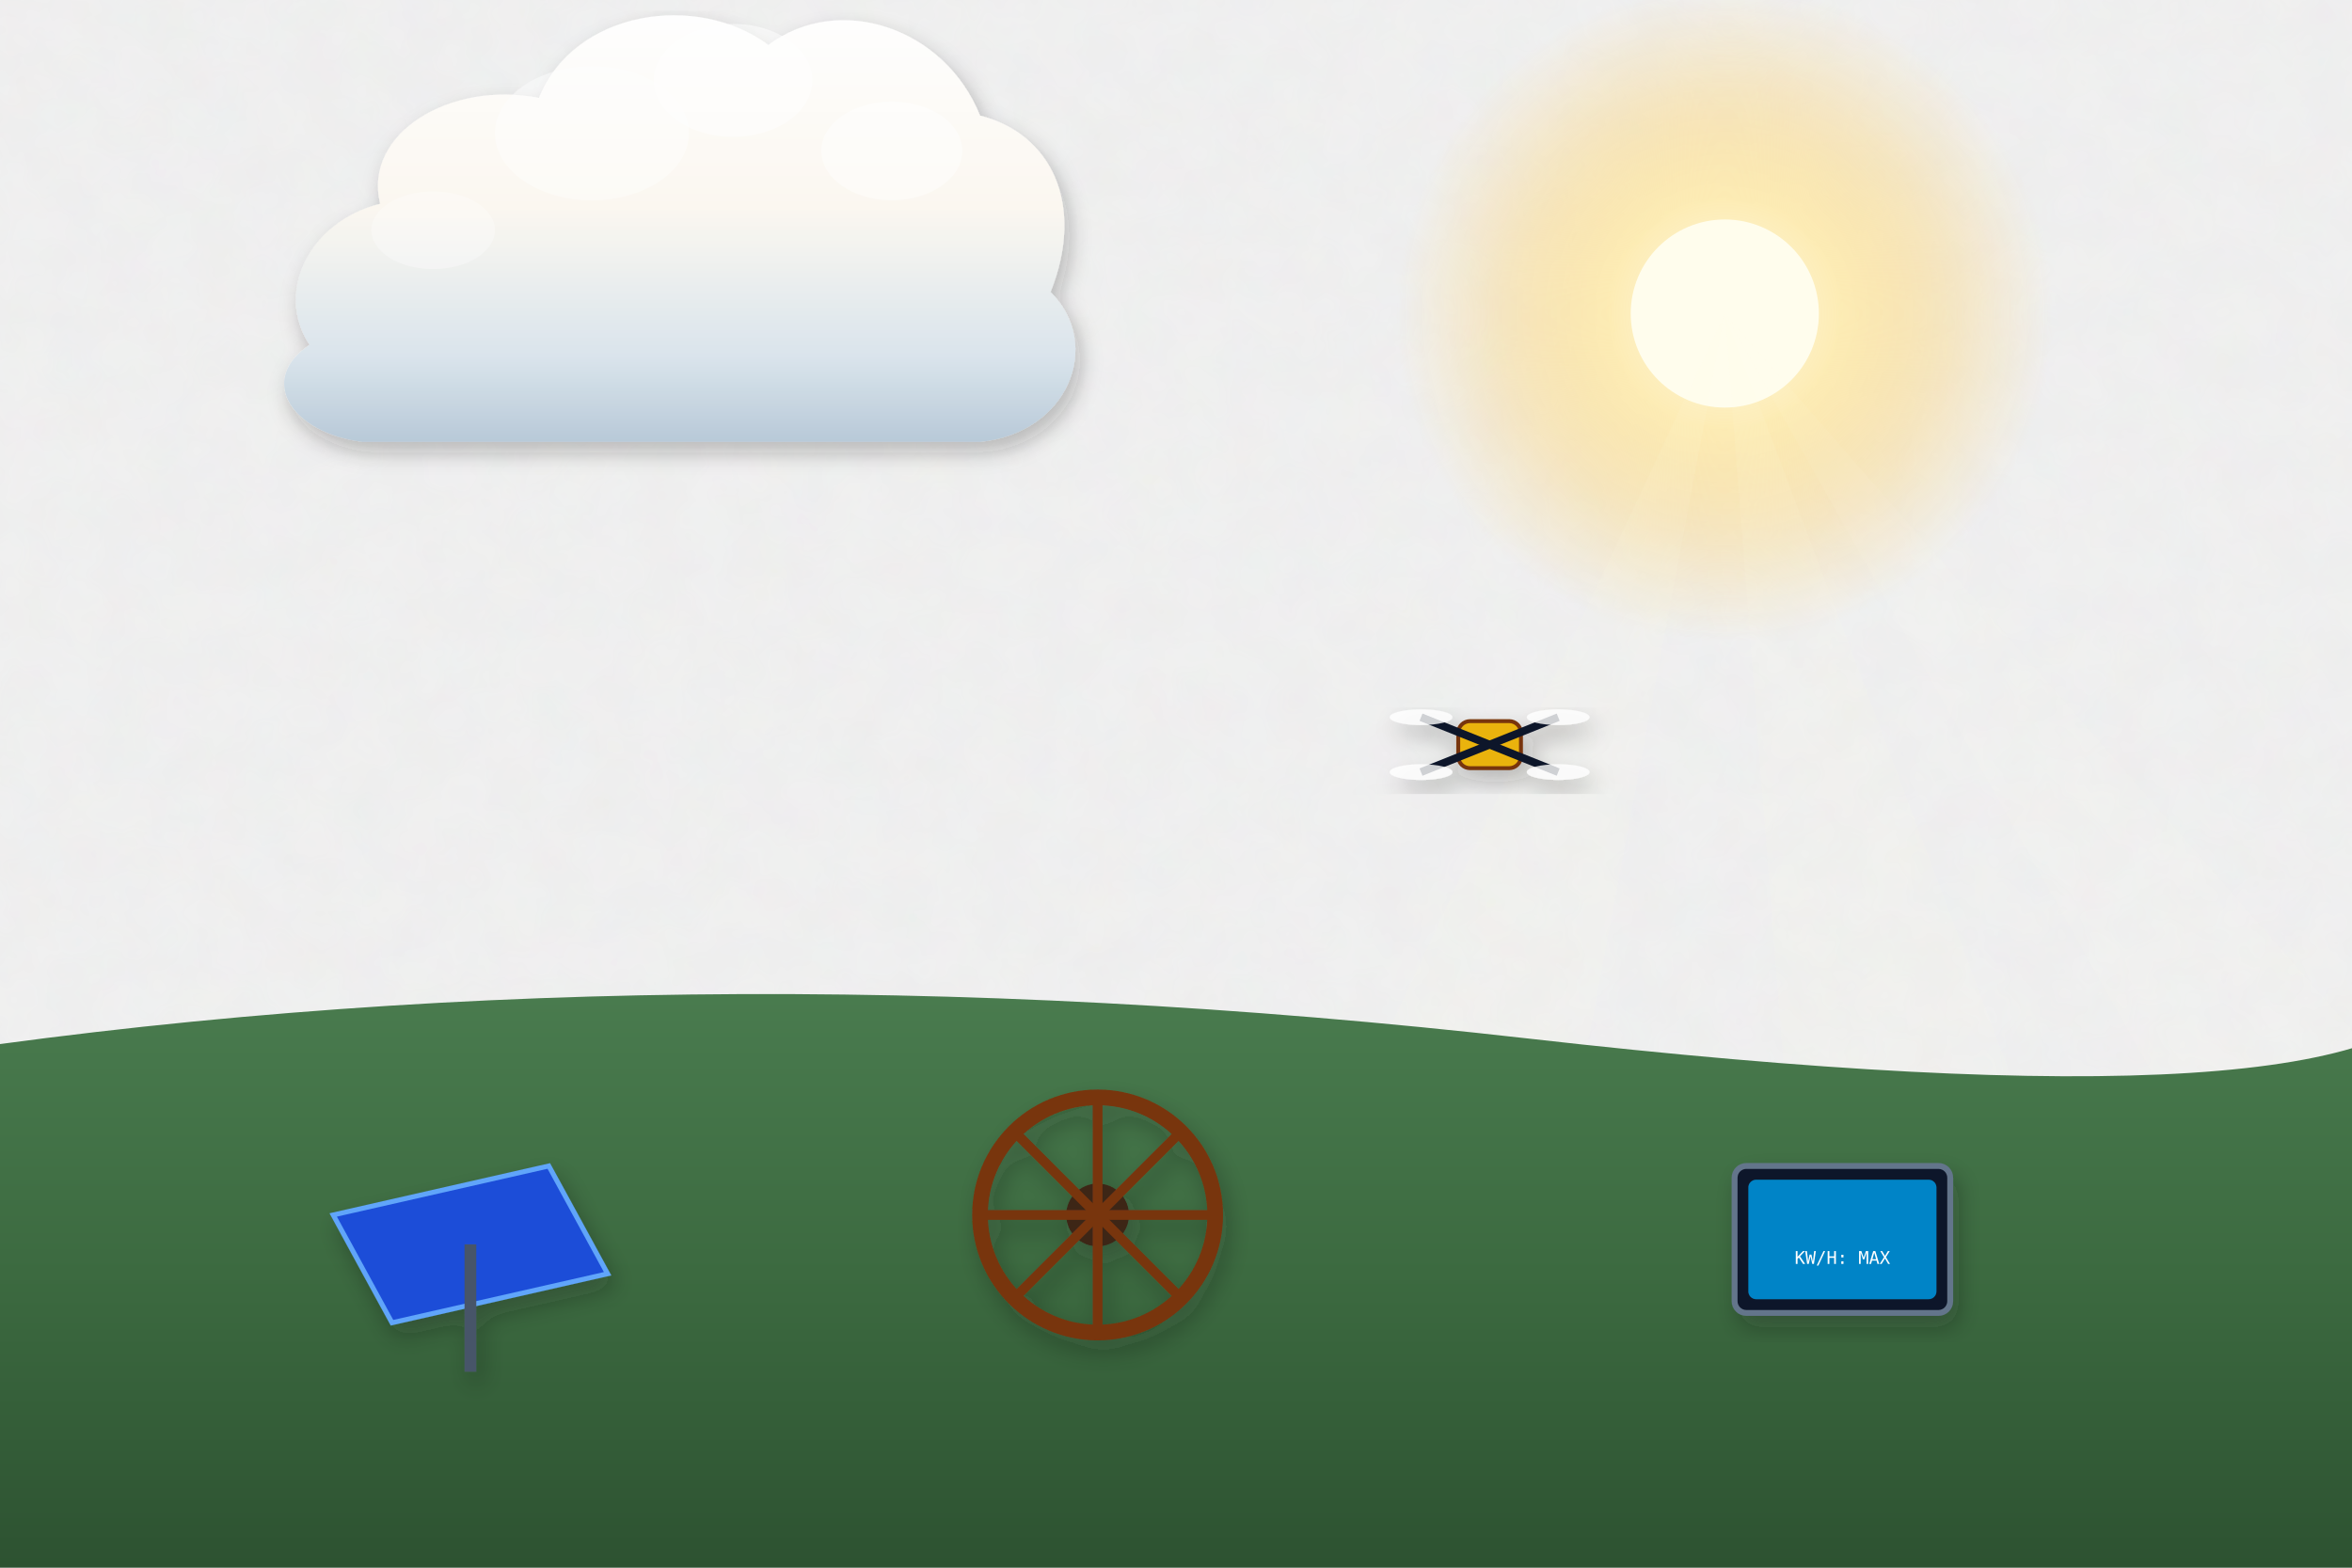
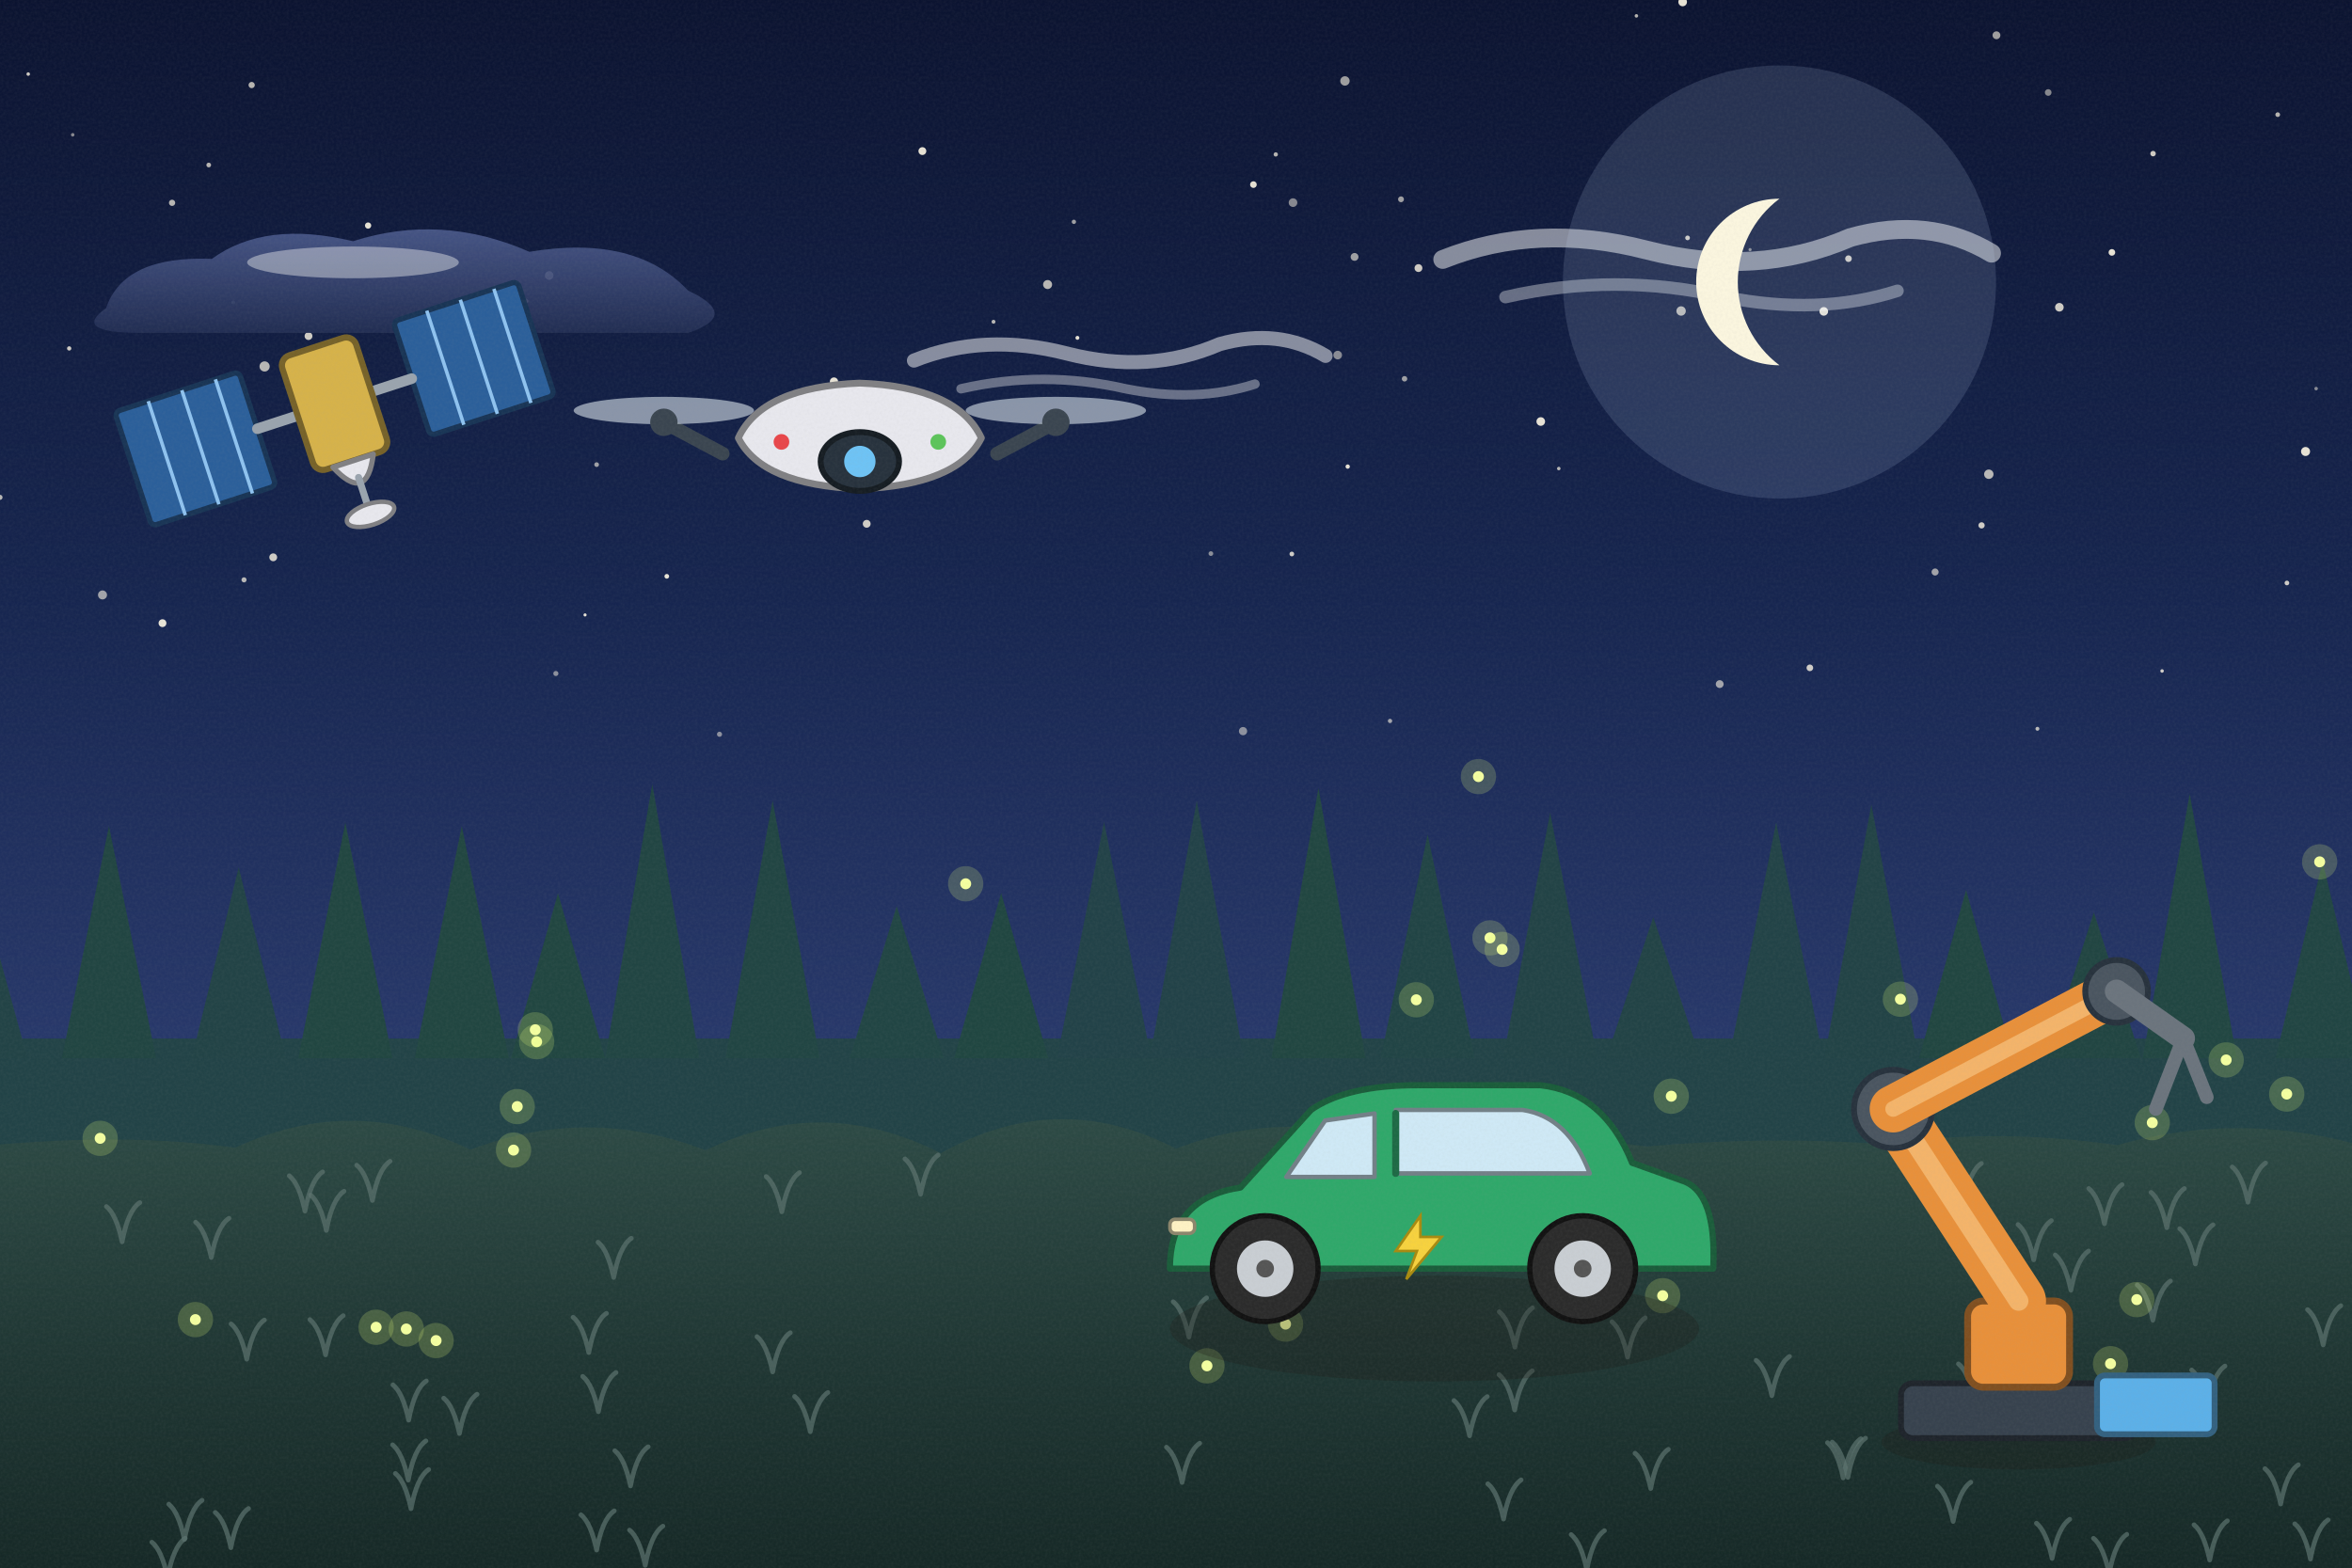
<svg xmlns="http://www.w3.org/2000/svg" viewBox="0 0 1200 800" width="1200" height="800">
  <defs>
-     <filter id="ghibliPaper" x="0%" y="0%" width="100%" height="100%">
-       <feTurbulence type="fractalNoise" baseFrequency="0.04" numOctaves="3" result="noise" seed="42" />
-       <feColorMatrix type="matrix" values="1 0 0 0 0  0 1 0 0 0  0 0 1 0 0  0 0 0 0.035 0" in="noise" result="coloredNoise" />
-       <feComposite operator="in" in2="SourceGraphic" />
+     <linearGradient id="woodTone" x1="0" y1="0" x2="1" y2="0">
+       <stop offset="0" stop-color="#a77649" />
+       <stop offset=".5" stop-color="#7d5231" />
+       <stop offset="1" stop-color="#5a381e" />
+     </linearGradient>
+     <linearGradient id="stoneTone" x1="0" y1="0" x2="0" y2="1">
+       <stop offset="0" stop-color="#c5beb3" />
+       <stop offset="1" stop-color="#7c7468" />
+     </linearGradient>
+     <filter id="softShadow" x="-20%" y="-20%" width="140%" height="140%">
+       <feDropShadow dx="2" dy="5" stdDeviation="4" flood-color="#1b1a14" flood-opacity=".25" />
    </filter>
-     <filter id="softGlow" x="-20%" y="-20%" width="140%" height="140%">
-       <feGaussianBlur stdDeviation="8" result="blur" />
-       <feComposite in="SourceGraphic" in2="blur" operator="over" />
+     <filter id="grain" x="0" y="0" width="100%" height="100%">
+       <feTurbulence type="fractalNoise" baseFrequency=".7" numOctaves="2" seed="11" />
+       <feColorMatrix type="matrix" values="0 0 0 0 .34  0 0 0 0 .34  0 0 0 0 .32  0 0 0 .22 -.07" />
    </filter>
-     <filter id="dropShadow" x="-20%" y="-20%" width="140%" height="140%">
-       <feDropShadow dx="3" dy="6" stdDeviation="6" flood-color="#141e28" flood-opacity="0.28" />
-     </filter>
-     <linearGradient id="skyDay" x1="0" y1="0" x2="0" y2="1">
-       <stop offset="0%" stop-color="#236ca7" />
-       <stop offset="35%" stop-color="#5fa3d6" />
-       <stop offset="70%" stop-color="#b8e1f2" />
-       <stop offset="100%" stop-color="#fdf3dc" />
-     </linearGradient>
-     <linearGradient id="skySunset" x1="0" y1="0" x2="0" y2="1">
-       <stop offset="0%" stop-color="#31396b" />
-       <stop offset="35%" stop-color="#73507b" />
-       <stop offset="65%" stop-color="#cb6b5c" />
-       <stop offset="85%" stop-color="#f29e5a" />
-       <stop offset="100%" stop-color="#fedaa2" />
-     </linearGradient>
-     <linearGradient id="skyDusk" x1="0" y1="0" x2="0" y2="1">
-       <stop offset="0%" stop-color="#121832" />
-       <stop offset="40%" stop-color="#262f56" />
-       <stop offset="70%" stop-color="#4e3d64" />
-       <stop offset="90%" stop-color="#915264" />
-       <stop offset="100%" stop-color="#d6846c" />
-     </linearGradient>
-     <linearGradient id="cloudBodyDay" x1="0" y1="0" x2="0" y2="1">
-       <stop offset="0%" stop-color="#ffffff" />
-       <stop offset="45%" stop-color="#fcf8f0" />
-       <stop offset="80%" stop-color="#d9e4ec" />
-       <stop offset="100%" stop-color="#b6c8d7" />
-     </linearGradient>
-     <linearGradient id="cloudBodySunset" x1="0" y1="0" x2="0" y2="1">
-       <stop offset="0%" stop-color="#fff5e6" />
-       <stop offset="40%" stop-color="#fbd0a5" />
-       <stop offset="75%" stop-color="#cf8ca0" />
-       <stop offset="100%" stop-color="#7e607c" />
-     </linearGradient>
-     <radialGradient id="sunGlowDay" cx="50%" cy="50%" r="50%">
-       <stop offset="0%" stop-color="#fffced" stop-opacity="1" />
-       <stop offset="35%" stop-color="#ffebaa" stop-opacity="0.85" />
-       <stop offset="70%" stop-color="#ffd573" stop-opacity="0.35" />
-       <stop offset="100%" stop-color="#ffd573" stop-opacity="0" />
+     <linearGradient id="skyNight" x1="0" y1="0" x2="0" y2="1">
+       <stop offset="0" stop-color="#0b1330" />
+       <stop offset=".38" stop-color="#16254f" />
+       <stop offset=".72" stop-color="#2b3c70" />
+       <stop offset="1" stop-color="#4a5a8f" />
+     </linearGradient>
+     <linearGradient id="cloudG" x1="0" y1="0" x2="0" y2="1">
+       <stop offset="0" stop-color="#4b5a8c" />
+       <stop offset="1" stop-color="#232f55" />
+     </linearGradient>
+     <radialGradient id="sunG">
+       <stop offset="0" stop-color="#ffffff" />
+       <stop offset=".3" stop-color="#ffffff" stop-opacity=".85" />
+       <stop offset="1" stop-color="#ffffff" stop-opacity="0" />
    </radialGradient>
-     <radialGradient id="sunGlowSunset" cx="50%" cy="50%" r="50%">
-       <stop offset="0%" stop-color="#fff8db" stop-opacity="1" />
-       <stop offset="30%" stop-color="#ffb753" stop-opacity="0.9" />
-       <stop offset="65%" stop-color="#f46e45" stop-opacity="0.4" />
-       <stop offset="100%" stop-color="#e04a43" stop-opacity="0" />
-     </radialGradient>
-     <linearGradient id="hillDistant" x1="0" y1="0" x2="0" y2="1">
-       <stop offset="0%" stop-color="#6e94a8" />
-       <stop offset="100%" stop-color="#93b9c7" />
-     </linearGradient>
-     <linearGradient id="hillMid" x1="0" y1="0" x2="0" y2="1">
-       <stop offset="0%" stop-color="#4a7c4f" />
-       <stop offset="50%" stop-color="#3c6a40" />
-       <stop offset="100%" stop-color="#2d5231" />
-     </linearGradient>
-     <linearGradient id="hillNear" x1="0" y1="0" x2="0" y2="1">
-       <stop offset="0%" stop-color="#699e4c" />
-       <stop offset="60%" stop-color="#4c7e33" />
-       <stop offset="100%" stop-color="#2f5720" />
-     </linearGradient>
-     <linearGradient id="woodTone" x1="0" y1="0" x2="0" y2="1">
-       <stop offset="0%" stop-color="#9c6d48" />
-       <stop offset="50%" stop-color="#784f30" />
-       <stop offset="100%" stop-color="#55341c" />
-     </linearGradient>
-     <linearGradient id="brassTone" x1="0" y1="0" x2="1" y2="1">
-       <stop offset="0%" stop-color="#ffe699" />
-       <stop offset="35%" stop-color="#d9a536" />
-       <stop offset="70%" stop-color="#996c14" />
-       <stop offset="100%" stop-color="#5e4007" />
-     </linearGradient>
-     <linearGradient id="stoneTone" x1="0" y1="0" x2="0" y2="1">
-       <stop offset="0%" stop-color="#c5beb3" />
-       <stop offset="60%" stop-color="#999184" />
-       <stop offset="100%" stop-color="#6c6458" />
-     </linearGradient>
-     <linearGradient id="waterTone" x1="0" y1="0" x2="0" y2="1">
-       <stop offset="0%" stop-color="#47a5be" />
-       <stop offset="50%" stop-color="#2a7796" />
-       <stop offset="100%" stop-color="#144d6a" />
+     <linearGradient id="gndG" x1="0" y1="0" x2="0" y2="1">
+       <stop offset="0" stop-color="#2d4a45" />
+       <stop offset=".5" stop-color="#1f3633" />
+       <stop offset="1" stop-color="#142624" />
    </linearGradient>
  </defs>
-   <rect width="1200" height="800" fill="url(#skyDay)" filter="url(#ghibliPaper)" />
+   <rect width="1200" height="800" fill="url(#skyNight)" />
  <g>
-     <circle cx="880" cy="160" r="168" fill="url(#sunGlowDay)" />
-     <circle cx="880" cy="160" r="48" fill="#fffded" />
-     <polygon points="880,160 580,800 760,800" fill="#fffbe6" opacity="0.08" />
-     <polygon points="880,160 930,800 1120,800" fill="#fffbe6" opacity="0.08" />
-     <polygon points="880,160 1240,800 1440,800" fill="#fffbe6" opacity="0.06" />
-   </g>
-   <g transform="translate(320, 140) scale(0.9)" opacity="0.95">
-     <path d="M-180,40        C-200,10 -180,-30 -140,-40        C-150,-80 -100,-110 -50,-100        C-30,-150 40,-160 80,-130        C120,-160 180,-140 200,-90        C240,-80 260,-40 240,10        C270,40 250,90 200,95        L-150,95        C-190,90 -210,60 -180,40 Z" fill="url(#cloudBodyDay)" filter="url(#dropShadow)" />
-     <ellipse cx="60" cy="-110" rx="45" ry="32" fill="#ffffff" opacity="0.55" />
-     <ellipse cx="-20" cy="-80" rx="55" ry="38" fill="#ffffff" opacity="0.45" />
-     <ellipse cx="150" cy="-70" rx="40" ry="28" fill="#ffffff" opacity="0.5" />
-     <ellipse cx="-110" cy="-25" rx="35" ry="22" fill="#ffffff" opacity="0.35" />
-   </g>
-   <path d="M-50,460 Q300,380 720,440 T1250,420 L1250,800 L-50,800 Z" fill="url(#hillFar)" />
-   <path d="M-50,540 Q340,480 780,530 T1250,500 L1250,800 L-50,800 Z" fill="url(#hillMid)" />
-   <path d="M300,520 Q500,600 450,800 L750,800 Q700,600 600,520 Z" fill="url(#waterGrad)" />
-   <g transform="translate(560, 620)" filter="url(#dropShadow)">
-     <circle cx="0" cy="0" r="60" fill="none" stroke="#78350f" stroke-width="8" />
-     <circle cx="0" cy="0" r="16" fill="#3e2515" />
-     <line x1="0" y1="0" x2="58" y2="0" stroke="#78350f" stroke-width="5" />
-     <line x1="0" y1="0" x2="41.012" y2="41.012" stroke="#78350f" stroke-width="5" />
-     <line x1="0" y1="0" x2="3.5514757175273244e-15" y2="58" stroke="#78350f" stroke-width="5" />
-     <line x1="0" y1="0" x2="-41.012" y2="41.012" stroke="#78350f" stroke-width="5" />
-     <line x1="0" y1="0" x2="-58" y2="7.102951435054649e-15" stroke="#78350f" stroke-width="5" />
-     <line x1="0" y1="0" x2="-41.012" y2="-41.012" stroke="#78350f" stroke-width="5" />
-     <line x1="0" y1="0" x2="-1.0654427152581972e-14" y2="-58" stroke="#78350f" stroke-width="5" />
-     <line x1="0" y1="0" x2="41.012" y2="-41.012" stroke="#78350f" stroke-width="5" />
-   </g>
-   <g transform="translate(240, 620)" filter="url(#dropShadow)">
-     <polygon points="-70,0 40,-25 70,30 -40,55" fill="#1d4ed8" stroke="#60a5fa" stroke-width="2.5" />
-     <line x1="0" y1="15" x2="0" y2="80" stroke="#475569" stroke-width="6" />
-   </g>
-   <g transform="translate(760, 380)" filter="url(#dropShadow)">
-     <rect x="-16" y="-12" width="32" height="24" rx="6" fill="#eab308" stroke="#78350f" stroke-width="2" />
-     <line x1="-35" y1="-14" x2="35" y2="14" stroke="#0f172a" stroke-width="4" />
-     <line x1="-35" y1="14" x2="35" y2="-14" stroke="#0f172a" stroke-width="4" />
-     <ellipse cx="-35" cy="-14" rx="16" ry="4" fill="#ffffff" opacity="0.8" />
-     <ellipse cx="35" cy="-14" rx="16" ry="4" fill="#ffffff" opacity="0.8" />
-     <ellipse cx="-35" cy="14" rx="16" ry="4" fill="#ffffff" opacity="0.8" />
-     <ellipse cx="35" cy="14" rx="16" ry="4" fill="#ffffff" opacity="0.8" />
-   </g>
-   <g transform="translate(940, 640)" filter="url(#dropShadow)">
-     <rect x="-55" y="-45" width="110" height="75" rx="6" fill="#0f172a" stroke="#64748b" stroke-width="3" />
-     <rect x="-48" y="-38" width="96" height="61" rx="4" fill="#0284c7" />
-     <text x="0" y="5" font-family="monospace" font-size="9" fill="#ffffff" text-anchor="middle">KW/H: MAX</text>
-   </g>
+     <circle cx="682.5" cy="181.2" r="2.2" fill="#fff8e6" opacity="0.5" />
+     <circle cx="106.5" cy="84.2" r="1.2" fill="#fff8e6" opacity="0.7" />
+     <circle cx="340.2" cy="294.1" r="1.2" fill="#fff8e6" opacity="0.9" />
+     <circle cx="861" cy="121.4" r="1.2" fill="#fff8e6" opacity="0.8" />
+     <circle cx="1103.1" cy="342.4" r="0.9" fill="#fff8e6" opacity="0.8" />
+     <circle cx="1166.8" cy="297.5" r="1.2" fill="#fff8e6" opacity="0.8" />
+     <circle cx="650.9" cy="78.8" r="1.1" fill="#fff8e6" opacity="0.7" />
+     <circle cx="686.2" cy="41.3" r="2.4" fill="#fff8e6" opacity="0.6" />
+     <circle cx="268.3" cy="153.7" r="1.3" fill="#fff8e6" opacity="0.7" />
+     <circle cx="687.6" cy="238.1" r="1.1" fill="#fff8e6" opacity="0.9" />
+     <circle cx="634.2" cy="373.1" r="2.1" fill="#fff8e6" opacity="0.5" />
+     <circle cx="442.2" cy="267.3" r="2" fill="#fff8e6" opacity="0.8" />
+     <circle cx="124.5" cy="295.9" r="1.3" fill="#fff8e6" opacity="0.7" />
+     <circle cx="857.7" cy="158.7" r="2.4" fill="#fff8e6" opacity="0.7" />
+     <circle cx="35.3" cy="177.8" r="1.1" fill="#fff8e6" opacity="0.8" />
+     <circle cx="119" cy="154.3" r="1" fill="#fff8e6" opacity="0.5" />
+     <circle cx="1176.3" cy="230.4" r="2.3" fill="#fff8e6" opacity="0.9" />
+     <circle cx="834.9" cy="8.1" r="0.9" fill="#fff8e6" opacity="0.7" />
+     <circle cx="1162.1" cy="58.5" r="1.2" fill="#fff8e6" opacity="0.7" />
+     <circle cx="659.7" cy="103.4" r="2.2" fill="#fff8e6" opacity="0.5" />
+     <circle cx="877.4" cy="349.1" r="2" fill="#fff8e6" opacity="0.6" />
+     <circle cx="534.5" cy="145.2" r="2.3" fill="#fff8e6" opacity="0.7" />
+     <circle cx="1077.5" cy="128.8" r="1.7" fill="#fff8e6" opacity="0.9" />
+     <circle cx="691.1" cy="131.1" r="2" fill="#fff8e6" opacity="0.6" />
+     <circle cx="1045" cy="47.2" r="1.7" fill="#fff8e6" opacity="0.5" />
+     <circle cx="157.4" cy="171.5" r="2" fill="#fff8e6" opacity="0.8" />
+     <circle cx="87.8" cy="103.5" r="1.6" fill="#fff8e6" opacity="0.7" />
+     <circle cx="304.4" cy="237.1" r="1.2" fill="#fff8e6" opacity="0.6" />
+     <circle cx="283.6" cy="343.7" r="1.3" fill="#fff8e6" opacity="0.5" />
+     <circle cx="723.7" cy="136.8" r="2" fill="#fff8e6" opacity="0.8" />
+     <circle cx="139.4" cy="284.4" r="2" fill="#fff8e6" opacity="0.8" />
+     <circle cx="987.3" cy="291.9" r="1.8" fill="#fff8e6" opacity="0.6" />
+     <circle cx="923.4" cy="340.8" r="1.7" fill="#fff8e6" opacity="0.8" />
+     <circle cx="37.1" cy="68.8" r="0.9" fill="#fff8e6" opacity="0.5" />
+     <circle cx="298.5" cy="313.8" r="0.8" fill="#fff8e6" opacity="0.9" />
+     <circle cx="547.9" cy="113.2" r="1.1" fill="#fff8e6" opacity="0.6" />
+     <circle cx="14.4" cy="37.8" r="0.9" fill="#fff8e6" opacity="0.8" />
+     <circle cx="714.8" cy="101.7" r="1.5" fill="#fff8e6" opacity="0.6" />
+     <circle cx="1018.6" cy="18" r="2" fill="#fff8e6" opacity="0.6" />
+     <circle cx="1181.7" cy="198.3" r="0.9" fill="#fff8e6" opacity="0.5" />
+     <circle cx="1098.5" cy="78.4" r="1.4" fill="#fff8e6" opacity="0.8" />
+     <circle cx="709.2" cy="367.9" r="1.1" fill="#fff8e6" opacity="0.6" />
+     <circle cx="930.5" cy="158.9" r="2.2" fill="#fff8e6" opacity="0.9" />
+     <circle cx="179.1" cy="189.2" r="2.4" fill="#fff8e6" opacity="0.8" />
+     <circle cx="639.5" cy="94.2" r="1.7" fill="#fff8e6" opacity="0.9" />
+     <circle cx="128.4" cy="43.4" r="1.6" fill="#fff8e6" opacity="0.7" />
+     <circle cx="470.6" cy="77.1" r="2" fill="#fff8e6" opacity="0.9" />
+     <circle cx="367.1" cy="374.7" r="1.3" fill="#fff8e6" opacity="0.5" />
+     <circle cx="280.2" cy="140.6" r="2.2" fill="#fff8e6" opacity="0.9" />
+     <circle cx="1050.7" cy="156.8" r="2.2" fill="#fff8e6" opacity="0.8" />
+     <circle cx="0" cy="253.8" r="1.3" fill="#fff8e6" opacity="0.7" />
+     <circle cx="617.8" cy="282.5" r="1.2" fill="#fff8e6" opacity="0.5" />
+     <circle cx="506.9" cy="164.2" r="1" fill="#fff8e6" opacity="0.7" />
+     <circle cx="716.6" cy="193.3" r="1.4" fill="#fff8e6" opacity="0.6" />
+     <circle cx="1014.7" cy="242" r="2.4" fill="#fff8e6" opacity="0.7" />
+     <circle cx="858.5" cy="1" r="2.2" fill="#fff8e6" opacity="0.9" />
+     <circle cx="786.1" cy="215.1" r="2.2" fill="#fff8e6" opacity="0.9" />
+     <circle cx="659.1" cy="282.7" r="1.2" fill="#fff8e6" opacity="0.8" />
+     <circle cx="440.2" cy="239.8" r="1.8" fill="#fff8e6" opacity="0.6" />
+     <circle cx="187.8" cy="115.1" r="1.6" fill="#fff8e6" opacity="0.9" />
+     <circle cx="52.3" cy="303.6" r="2.3" fill="#fff8e6" opacity="0.6" />
+     <circle cx="1011" cy="268.1" r="1.6" fill="#fff8e6" opacity="0.8" />
+     <circle cx="795.3" cy="239.1" r="0.9" fill="#fff8e6" opacity="0.7" />
+     <circle cx="943.1" cy="132" r="1.7" fill="#fff8e6" opacity="0.8" />
+     <circle cx="82.9" cy="318" r="2" fill="#fff8e6" opacity="0.9" />
+     <circle cx="1039.5" cy="371.9" r="1" fill="#fff8e6" opacity="0.7" />
+     <circle cx="549.7" cy="172.4" r="1" fill="#fff8e6" opacity="0.9" />
+     <circle cx="425.5" cy="194.7" r="2.1" fill="#fff8e6" opacity="0.9" />
+     <circle cx="892.9" cy="127.4" r="0.8" fill="#fff8e6" opacity="0.5" />
+     <circle cx="135" cy="187" r="2.6" fill="#fff8e6" opacity="0.7" />
+   </g>
+   <g transform="translate(207.1,139.3) scale(0.9)" opacity="0.9">
+     <path d="M-170,20 Q-160,-10 -110,-8 Q-80,-30 -30,-18 Q20,-34 70,-12 Q130,-22 160,10 Q190,24 160,34 L-150,34 Q-190,34 -170,20 Z" fill="url(#cloudG)" />
+     <ellipse cx="-30" cy="-6" rx="60" ry="9" fill="#fff" opacity=".45" />
+   </g>
+   <g transform="translate(562.3,178) scale(0.6)" opacity="0.9">
+     <path d="M-160,10 Q-100,-14 -30,4 Q40,22 100,-4 Q150,-18 190,6" stroke="#fff" stroke-width="12" stroke-linecap="round" fill="none" opacity=".55" />
+     <path d="M-120,34 Q-50,18 20,34 Q80,46 130,30" stroke="#fff" stroke-width="8" stroke-linecap="round" fill="none" opacity=".4" />
+   </g>
+   <g transform="translate(864.1,124.4) scale(0.8)" opacity="0.9">
+     <path d="M-160,10 Q-100,-14 -30,4 Q40,22 100,-4 Q150,-18 190,6" stroke="#fff" stroke-width="12" stroke-linecap="round" fill="none" opacity=".55" />
+     <path d="M-120,34 Q-50,18 20,34 Q80,46 130,30" stroke="#fff" stroke-width="8" stroke-linecap="round" fill="none" opacity=".4" />
+   </g>
+   <g>
+     <circle cx="907.9" cy="143.9" r="110.5" fill="#cfe0ff" opacity=".14" />
+     <path d="M907.9,101.4 A42.5,42.5 0 1 0 907.9,186.4 A53.1,53.1 0 0 1 907.9,101.4 Z" fill="#fbf6df" />
+   </g>
+   <rect x="-20" y="530" width="1240" height="120" fill="#224347" />
+   <path d="M-10,540 L-34,540 L-10,452.7 L14,540 Z" fill="#224346" />
+   <path d="M55.6,540 L31.6,540 L55.6,421.5 L79.6,540 Z" fill="#214542" />
+   <path d="M121.8,540 L97.8,540 L121.8,442.6 L145.8,540 Z" fill="#224346" />
+   <path d="M176.2,540 L152.2,540 L176.2,419.7 L200.2,540 Z" fill="#214641" />
+   <path d="M235.6,540 L211.6,540 L235.6,421.5 L259.6,540 Z" fill="#214641" />
+   <path d="M284.7,540 L260.7,540 L284.7,455.8 L308.7,540 Z" fill="#214641" />
+   <path d="M332.8,540 L308.8,540 L332.8,400.1 L356.8,540 Z" fill="#214543" />
+   <path d="M394.2,540 L370.2,540 L394.2,408.5 L418.2,540 Z" fill="#214543" />
+   <path d="M457.5,540 L433.5,540 L457.5,462.4 L481.5,540 Z" fill="#214544" />
+   <path d="M510.8,540 L486.8,540 L510.8,455.7 L534.8,540 Z" fill="#204641" />
+   <path d="M563.3,540 L539.3,540 L563.3,419.4 L587.3,540 Z" fill="#224248" />
+   <path d="M610.6,540 L586.6,540 L610.6,408.6 L634.6,540 Z" fill="#224248" />
+   <path d="M672.7,540 L648.7,540 L672.7,402.1 L696.7,540 Z" fill="#214641" />
+   <path d="M728.4,540 L704.4,540 L728.4,425.8 L752.4,540 Z" fill="#214445" />
+   <path d="M790.9,540 L766.9,540 L790.9,414.6 L814.9,540 Z" fill="#224346" />
+   <path d="M843.5,540 L819.5,540 L843.5,468 L867.5,540 Z" fill="#224346" />
+   <path d="M906.2,540 L882.2,540 L906.2,419.6 L930.2,540 Z" fill="#224347" />
+   <path d="M954.8,540 L930.8,540 L954.8,410.5 L978.8,540 Z" fill="#224346" />
+   <path d="M1003.1,540 L979.1,540 L1003.1,454.1 L1027.1,540 Z" fill="#214641" />
+   <path d="M1068.3,540 L1044.3,540 L1068.3,465.6 L1092.3,540 Z" fill="#214542" />
+   <path d="M1117.2,540 L1093.2,540 L1117.2,405.1 L1141.2,540 Z" fill="#214642" />
+   <path d="M1185,540 L1161,540 L1185,439.6 L1209,540 Z" fill="#214543" />
+   <g>
+     <path d="M-20,586 Q60,577.2 120,585.7 Q180,557.7 240,586.7 Q300,563.8 360,587 Q420,557.9 480,588.5 Q540,554.9 600,586.2 Q660,563.1 720,587.8 Q780,576.3 840,585.1 Q900,579.7 960,583.8 Q1020,575.5 1080,584.4 Q1140,567.5 1200,583.3 Q1260,564.3 1320,582.3 L1240,820 L-20,820 Z" fill="url(#gndG)" />
+     <path d="M398.9,618.4 q-3,-14 -8,-18 M398.9,618.4 q3,-16 9,-20" stroke="#5b726e" stroke-width="2.4" fill="none" stroke-linecap="round" opacity=".7" />
+     <path d="M1020,663.2 q-3,-14 -8,-18 M1020,663.2 q3,-16 9,-20" stroke="#5b726e" stroke-width="2.4" fill="none" stroke-linecap="round" opacity=".7" />
+     <path d="M1073.7,624.5 q-3,-14 -8,-18 M1073.7,624.5 q3,-16 9,-20" stroke="#5b726e" stroke-width="2.4" fill="none" stroke-linecap="round" opacity=".7" />
+     <path d="M125.9,693.6 q-3,-14 -8,-18 M125.9,693.6 q3,-16 9,-20" stroke="#5b726e" stroke-width="2.4" fill="none" stroke-linecap="round" opacity=".7" />
+     <path d="M107.8,641.7 q-3,-14 -8,-18 M107.8,641.7 q3,-16 9,-20" stroke="#5b726e" stroke-width="2.4" fill="none" stroke-linecap="round" opacity=".7" />
+     <path d="M1105.5,626.5 q-3,-14 -8,-18 M1105.5,626.5 q3,-16 9,-20" stroke="#5b726e" stroke-width="2.4" fill="none" stroke-linecap="round" opacity=".7" />
+     <path d="M1076.1,803 q-3,-14 -8,-18 M1076.1,803 q3,-16 9,-20" stroke="#5b726e" stroke-width="2.4" fill="none" stroke-linecap="round" opacity=".7" />
+     <path d="M155.6,618 q-3,-14 -8,-18 M155.6,618 q3,-16 9,-20" stroke="#5b726e" stroke-width="2.4" fill="none" stroke-linecap="round" opacity=".7" />
+     <path d="M234.4,731.5 q-3,-14 -8,-18 M234.4,731.5 q3,-16 9,-20" stroke="#5b726e" stroke-width="2.4" fill="none" stroke-linecap="round" opacity=".7" />
+     <path d="M1098.4,673.7 q-3,-14 -8,-18 M1098.4,673.7 q3,-16 9,-20" stroke="#5b726e" stroke-width="2.4" fill="none" stroke-linecap="round" opacity=".7" />
+     <path d="M838.6,643.3 q-3,-14 -8,-18 M838.6,643.3 q3,-16 9,-20" stroke="#5b726e" stroke-width="2.4" fill="none" stroke-linecap="round" opacity=".7" />
+     <path d="M603.1,756.5 q-3,-14 -8,-18 M603.1,756.5 q3,-16 9,-20" stroke="#5b726e" stroke-width="2.4" fill="none" stroke-linecap="round" opacity=".7" />
+     <path d="M166.1,691.4 q-3,-14 -8,-18 M166.1,691.4 q3,-16 9,-20" stroke="#5b726e" stroke-width="2.4" fill="none" stroke-linecap="round" opacity=".7" />
+     <path d="M904,712.2 q-3,-14 -8,-18 M904,712.2 q3,-16 9,-20" stroke="#5b726e" stroke-width="2.4" fill="none" stroke-linecap="round" opacity=".7" />
+     <path d="M828.4,614.8 q-3,-14 -8,-18 M828.4,614.8 q3,-16 9,-20" stroke="#5b726e" stroke-width="2.4" fill="none" stroke-linecap="round" opacity=".7" />
+     <path d="M1146.9,613.5 q-3,-14 -8,-18 M1146.9,613.5 q3,-16 9,-20" stroke="#5b726e" stroke-width="2.4" fill="none" stroke-linecap="round" opacity=".7" />
+     <path d="M830.4,692.5 q-3,-14 -8,-18 M830.4,692.5 q3,-16 9,-20" stroke="#5b726e" stroke-width="2.4" fill="none" stroke-linecap="round" opacity=".7" />
+     <path d="M209.7,769.9 q-3,-14 -8,-18 M209.7,769.9 q3,-16 9,-20" stroke="#5b726e" stroke-width="2.4" fill="none" stroke-linecap="round" opacity=".7" />
+     <path d="M767.1,775.2 q-3,-14 -8,-18 M767.1,775.2 q3,-16 9,-20" stroke="#5b726e" stroke-width="2.4" fill="none" stroke-linecap="round" opacity=".7" />
+     <path d="M809.6,801.1 q-3,-14 -8,-18 M809.6,801.1 q3,-16 9,-20" stroke="#5b726e" stroke-width="2.4" fill="none" stroke-linecap="round" opacity=".7" />
+     <path d="M1178.8,795.6 q-3,-14 -8,-18 M1178.8,795.6 q3,-16 9,-20" stroke="#5b726e" stroke-width="2.4" fill="none" stroke-linecap="round" opacity=".7" />
+     <path d="M1120.1,645 q-3,-14 -8,-18 M1120.1,645 q3,-16 9,-20" stroke="#5b726e" stroke-width="2.4" fill="none" stroke-linecap="round" opacity=".7" />
+     <path d="M166.5,627.9 q-3,-14 -8,-18 M166.5,627.9 q3,-16 9,-20" stroke="#5b726e" stroke-width="2.4" fill="none" stroke-linecap="round" opacity=".7" />
+     <path d="M117.8,789.8 q-3,-14 -8,-18 M117.8,789.8 q3,-16 9,-20" stroke="#5b726e" stroke-width="2.4" fill="none" stroke-linecap="round" opacity=".7" />
+     <path d="M329.2,798.8 q-3,-14 -8,-18 M329.2,798.8 q3,-16 9,-20" stroke="#5b726e" stroke-width="2.4" fill="none" stroke-linecap="round" opacity=".7" />
+     <path d="M1163.6,767.5 q-3,-14 -8,-18 M1163.6,767.5 q3,-16 9,-20" stroke="#5b726e" stroke-width="2.4" fill="none" stroke-linecap="round" opacity=".7" />
+     <path d="M772.9,687.4 q-3,-14 -8,-18 M772.9,687.4 q3,-16 9,-20" stroke="#5b726e" stroke-width="2.4" fill="none" stroke-linecap="round" opacity=".7" />
+     <path d="M772.8,719.5 q-3,-14 -8,-18 M772.8,719.5 q3,-16 9,-20" stroke="#5b726e" stroke-width="2.4" fill="none" stroke-linecap="round" opacity=".7" />
+     <path d="M940.4,754.2 q-3,-14 -8,-18 M940.4,754.2 q3,-16 9,-20" stroke="#5b726e" stroke-width="2.4" fill="none" stroke-linecap="round" opacity=".7" />
+     <path d="M300.4,690.2 q-3,-14 -8,-18 M300.4,690.2 q3,-16 9,-20" stroke="#5b726e" stroke-width="2.4" fill="none" stroke-linecap="round" opacity=".7" />
+     <path d="M304.4,791 q-3,-14 -8,-18 M304.4,791 q3,-16 9,-20" stroke="#5b726e" stroke-width="2.4" fill="none" stroke-linecap="round" opacity=".7" />
+     <path d="M749.8,732.7 q-3,-14 -8,-18 M749.8,732.7 q3,-16 9,-20" stroke="#5b726e" stroke-width="2.4" fill="none" stroke-linecap="round" opacity=".7" />
+     <path d="M1037.6,642.9 q-3,-14 -8,-18 M1037.6,642.9 q3,-16 9,-20" stroke="#5b726e" stroke-width="2.4" fill="none" stroke-linecap="round" opacity=".7" />
+     <path d="M996.5,776.4 q-3,-14 -8,-18 M996.5,776.4 q3,-16 9,-20" stroke="#5b726e" stroke-width="2.4" fill="none" stroke-linecap="round" opacity=".7" />
+     <path d="M413.4,730.6 q-3,-14 -8,-18 M413.4,730.6 q3,-16 9,-20" stroke="#5b726e" stroke-width="2.4" fill="none" stroke-linecap="round" opacity=".7" />
+     <path d="M208.3,755.3 q-3,-14 -8,-18 M208.3,755.3 q3,-16 9,-20" stroke="#5b726e" stroke-width="2.4" fill="none" stroke-linecap="round" opacity=".7" />
+     <path d="M1127.4,796.1 q-3,-14 -8,-18 M1127.4,796.1 q3,-16 9,-20" stroke="#5b726e" stroke-width="2.4" fill="none" stroke-linecap="round" opacity=".7" />
+     <path d="M85.5,805 q-3,-14 -8,-18 M85.5,805 q3,-16 9,-20" stroke="#5b726e" stroke-width="2.4" fill="none" stroke-linecap="round" opacity=".7" />
+     <path d="M469.7,609.4 q-3,-14 -8,-18 M469.7,609.4 q3,-16 9,-20" stroke="#5b726e" stroke-width="2.4" fill="none" stroke-linecap="round" opacity=".7" />
+     <path d="M190,612.6 q-3,-14 -8,-18 M190,612.6 q3,-16 9,-20" stroke="#5b726e" stroke-width="2.4" fill="none" stroke-linecap="round" opacity=".7" />
+     <path d="M62.3,633.7 q-3,-14 -8,-18 M62.3,633.7 q3,-16 9,-20" stroke="#5b726e" stroke-width="2.4" fill="none" stroke-linecap="round" opacity=".7" />
+     <path d="M1001.9,613.7 q-3,-14 -8,-18 M1001.9,613.7 q3,-16 9,-20" stroke="#5b726e" stroke-width="2.4" fill="none" stroke-linecap="round" opacity=".7" />
+     <path d="M1126.2,717.1 q-3,-14 -8,-18 M1126.2,717.1 q3,-16 9,-20" stroke="#5b726e" stroke-width="2.4" fill="none" stroke-linecap="round" opacity=".7" />
+     <path d="M942.8,753.9 q-3,-14 -8,-18 M942.8,753.9 q3,-16 9,-20" stroke="#5b726e" stroke-width="2.4" fill="none" stroke-linecap="round" opacity=".7" />
+     <path d="M1007.2,714 q-3,-14 -8,-18 M1007.2,714 q3,-16 9,-20" stroke="#5b726e" stroke-width="2.4" fill="none" stroke-linecap="round" opacity=".7" />
+     <path d="M208.5,724.7 q-3,-14 -8,-18 M208.5,724.7 q3,-16 9,-20" stroke="#5b726e" stroke-width="2.4" fill="none" stroke-linecap="round" opacity=".7" />
+     <path d="M1185.3,686.3 q-3,-14 -8,-18 M1185.3,686.3 q3,-16 9,-20" stroke="#5b726e" stroke-width="2.4" fill="none" stroke-linecap="round" opacity=".7" />
+     <path d="M394.2,700.1 q-3,-14 -8,-18 M394.2,700.1 q3,-16 9,-20" stroke="#5b726e" stroke-width="2.4" fill="none" stroke-linecap="round" opacity=".7" />
+     <path d="M842.2,759.6 q-3,-14 -8,-18 M842.2,759.6 q3,-16 9,-20" stroke="#5b726e" stroke-width="2.4" fill="none" stroke-linecap="round" opacity=".7" />
+     <path d="M321.7,758.3 q-3,-14 -8,-18 M321.7,758.3 q3,-16 9,-20" stroke="#5b726e" stroke-width="2.4" fill="none" stroke-linecap="round" opacity=".7" />
+     <path d="M313.1,651.9 q-3,-14 -8,-18 M313.1,651.9 q3,-16 9,-20" stroke="#5b726e" stroke-width="2.4" fill="none" stroke-linecap="round" opacity=".7" />
+     <path d="M1047,795.3 q-3,-14 -8,-18 M1047,795.3 q3,-16 9,-20" stroke="#5b726e" stroke-width="2.4" fill="none" stroke-linecap="round" opacity=".7" />
+     <path d="M606.6,682.3 q-3,-14 -8,-18 M606.6,682.3 q3,-16 9,-20" stroke="#5b726e" stroke-width="2.4" fill="none" stroke-linecap="round" opacity=".7" />
+     <path d="M1056.6,658.4 q-3,-14 -8,-18 M1056.6,658.4 q3,-16 9,-20" stroke="#5b726e" stroke-width="2.4" fill="none" stroke-linecap="round" opacity=".7" />
+     <path d="M94.1,785.6 q-3,-14 -8,-18 M94.1,785.6 q3,-16 9,-20" stroke="#5b726e" stroke-width="2.4" fill="none" stroke-linecap="round" opacity=".7" />
+     <path d="M305.3,720.4 q-3,-14 -8,-18 M305.3,720.4 q3,-16 9,-20" stroke="#5b726e" stroke-width="2.4" fill="none" stroke-linecap="round" opacity=".7" />
+   </g>
+   <g>
+     <circle cx="262" cy="586.9" r="9" fill="#e8ff7a" opacity=".2" />
+     <circle cx="262" cy="586.9" r="2.8" fill="#f4ffa0" />
+     <circle cx="222.5" cy="684.1" r="9" fill="#e8ff7a" opacity=".2" />
+     <circle cx="222.5" cy="684.1" r="2.8" fill="#f4ffa0" />
+     <circle cx="754.3" cy="396.3" r="9" fill="#e8ff7a" opacity=".2" />
+     <circle cx="754.3" cy="396.3" r="2.8" fill="#f4ffa0" />
+     <circle cx="1166.7" cy="558.3" r="9" fill="#e8ff7a" opacity=".2" />
+     <circle cx="1166.7" cy="558.3" r="2.8" fill="#f4ffa0" />
+     <circle cx="1135.8" cy="540.9" r="9" fill="#e8ff7a" opacity=".2" />
+     <circle cx="1135.8" cy="540.9" r="2.8" fill="#f4ffa0" />
+     <circle cx="191.9" cy="677.3" r="9" fill="#e8ff7a" opacity=".2" />
+     <circle cx="191.9" cy="677.3" r="2.8" fill="#f4ffa0" />
+     <circle cx="51.1" cy="580.9" r="9" fill="#e8ff7a" opacity=".2" />
+     <circle cx="51.1" cy="580.9" r="2.8" fill="#f4ffa0" />
+     <circle cx="207.3" cy="678.2" r="9" fill="#e8ff7a" opacity=".2" />
+     <circle cx="207.3" cy="678.2" r="2.8" fill="#f4ffa0" />
+     <circle cx="492.7" cy="451" r="9" fill="#e8ff7a" opacity=".2" />
+     <circle cx="492.7" cy="451" r="2.8" fill="#f4ffa0" />
+     <circle cx="722.6" cy="510.2" r="9" fill="#e8ff7a" opacity=".2" />
+     <circle cx="722.6" cy="510.2" r="2.8" fill="#f4ffa0" />
+     <circle cx="263.9" cy="564.7" r="9" fill="#e8ff7a" opacity=".2" />
+     <circle cx="263.9" cy="564.7" r="2.8" fill="#f4ffa0" />
+     <circle cx="760.2" cy="478.6" r="9" fill="#e8ff7a" opacity=".2" />
+     <circle cx="760.2" cy="478.6" r="2.8" fill="#f4ffa0" />
+     <circle cx="1090.2" cy="663.2" r="9" fill="#e8ff7a" opacity=".2" />
+     <circle cx="1090.2" cy="663.2" r="2.8" fill="#f4ffa0" />
+     <circle cx="273.8" cy="531.6" r="9" fill="#e8ff7a" opacity=".2" />
+     <circle cx="273.8" cy="531.6" r="2.8" fill="#f4ffa0" />
+     <circle cx="273.1" cy="525.5" r="9" fill="#e8ff7a" opacity=".2" />
+     <circle cx="273.1" cy="525.5" r="2.8" fill="#f4ffa0" />
+     <circle cx="852.7" cy="559.4" r="9" fill="#e8ff7a" opacity=".2" />
+     <circle cx="852.7" cy="559.4" r="2.8" fill="#f4ffa0" />
+     <circle cx="615.8" cy="697" r="9" fill="#e8ff7a" opacity=".2" />
+     <circle cx="615.8" cy="697" r="2.8" fill="#f4ffa0" />
+     <circle cx="711.9" cy="632.3" r="9" fill="#e8ff7a" opacity=".2" />
+     <circle cx="711.9" cy="632.3" r="2.8" fill="#f4ffa0" />
+     <circle cx="1183.5" cy="439.8" r="9" fill="#e8ff7a" opacity=".2" />
+     <circle cx="1183.5" cy="439.8" r="2.8" fill="#f4ffa0" />
+     <circle cx="848.3" cy="661.2" r="9" fill="#e8ff7a" opacity=".2" />
+     <circle cx="848.3" cy="661.2" r="2.8" fill="#f4ffa0" />
+     <circle cx="1098.1" cy="572.9" r="9" fill="#e8ff7a" opacity=".2" />
+     <circle cx="1098.1" cy="572.9" r="2.8" fill="#f4ffa0" />
+     <circle cx="655.9" cy="675.7" r="9" fill="#e8ff7a" opacity=".2" />
+     <circle cx="655.9" cy="675.7" r="2.8" fill="#f4ffa0" />
+     <circle cx="969.6" cy="509.9" r="9" fill="#e8ff7a" opacity=".2" />
+     <circle cx="969.6" cy="509.9" r="2.8" fill="#f4ffa0" />
+     <circle cx="99.7" cy="673.4" r="9" fill="#e8ff7a" opacity=".2" />
+     <circle cx="99.7" cy="673.4" r="2.8" fill="#f4ffa0" />
+     <circle cx="766.4" cy="484.5" r="9" fill="#e8ff7a" opacity=".2" />
+     <circle cx="766.4" cy="484.5" r="2.8" fill="#f4ffa0" />
+     <circle cx="1076.8" cy="695.9" r="9" fill="#e8ff7a" opacity=".2" />
+     <circle cx="1076.8" cy="695.9" r="2.8" fill="#f4ffa0" />
+   </g>
+   <g transform="translate(170.7,206) scale(0.9)">
+     <g transform="rotate(-18)">
+       <rect x="-120" y="-34" width="74" height="68" rx="3" fill="#2b5f9a" stroke="#183455" stroke-width="3" />
+       <rect x="46" y="-34" width="74" height="68" rx="3" fill="#2b5f9a" stroke="#183455" stroke-width="3" />
+       <line x1="-100" y1="-34" x2="-100" y2="34" stroke="#8fc3f0" stroke-width="2" />
+       <line x1="-80" y1="-34" x2="-80" y2="34" stroke="#8fc3f0" stroke-width="2" />
+       <line x1="-60" y1="-34" x2="-60" y2="34" stroke="#8fc3f0" stroke-width="2" />
+       <line x1="66" y1="-34" x2="66" y2="34" stroke="#8fc3f0" stroke-width="2" />
+       <line x1="86" y1="-34" x2="86" y2="34" stroke="#8fc3f0" stroke-width="2" />
+       <line x1="106" y1="-34" x2="106" y2="34" stroke="#8fc3f0" stroke-width="2" />
+       <line x1="-46" y1="0" x2="-20" y2="0" stroke="#9aa4ae" stroke-width="6" stroke-linecap="round" />
+       <line x1="20" y1="0" x2="46" y2="0" stroke="#9aa4ae" stroke-width="6" stroke-linecap="round" />
+       <rect x="-22" y="-34" width="44" height="68" rx="6" fill="#d6b24a" stroke="#766229" stroke-width="3.5" />
+       <path d="M-12,34 Q0,60 12,34 Z" fill="#e8e8ee" stroke="#808083" stroke-width="3" stroke-linejoin="round" stroke-linecap="round" />
+       <line x1="0" y1="44" x2="0" y2="62" stroke="#9aa4ae" stroke-width="4" stroke-linecap="round" />
+       <ellipse cx="0" cy="66" rx="14" ry="6" fill="#e8e8ee" stroke="#808083" stroke-width="2.5" />
+     </g>
+   </g>
+   <g transform="translate(438.7,237.5) scale(1)">
+     <line x1="-70" y1="-6" x2="-100" y2="-22" stroke="#3a4550" stroke-width="7" stroke-linecap="round" />
+     <line x1="70" y1="-6" x2="100" y2="-22" stroke="#3a4550" stroke-width="7" stroke-linecap="round" />
+     <ellipse cx="-100" cy="-28" rx="46" ry="7" fill="#c9d4de" opacity=".65" />
+     <circle cx="-100" cy="-22" r="7" fill="#3a4550" />
+     <ellipse cx="100" cy="-28" rx="46" ry="7" fill="#c9d4de" opacity=".65" />
+     <circle cx="100" cy="-22" r="7" fill="#3a4550" />
+     <path d="M-62,-14 Q-50,-40 0,-42 Q50,-40 62,-14 Q50,10 0,12 Q-50,10 -62,-14 Z" fill="#e8e8ee" stroke="#808083" stroke-width="3.5" stroke-linejoin="round" stroke-linecap="round" />
+     <ellipse cx="0" cy="-2" rx="20" ry="15" fill="#27323d" stroke="#151c22" stroke-width="3" />
+     <circle cx="0" cy="-2" r="8" fill="#6ec3f5" />
+     <circle cx="-40" cy="-12" r="4" fill="#e8464a" />
+     <circle cx="40" cy="-12" r="4" fill="#5cc45a" />
+   </g>
+   <g transform="translate(731.9,674.4) scale(0.9)">
+     <ellipse cx="0" cy="4" rx="150" ry="30" fill="#1b1a14" opacity="0.28" />
+     <path d="M-150,-30 Q-150,-70 -110,-76 L-70,-120 Q-50,-134 -10,-134 L60,-134 Q96,-130 112,-90 L140,-80 Q160,-74 158,-30 Z" fill="#2fa86a" stroke="#1a5c3a" stroke-width="3.5" stroke-linejoin="round" stroke-linecap="round" />
+     <path d="M-62,-114 L-34,-118 L-34,-82 L-84,-82 Z" fill="#cfe9f6" stroke="#728087" stroke-width="2.5" stroke-linejoin="round" stroke-linecap="round" />
+     <path d="M-22,-120 L50,-120 Q76,-116 88,-84 L-22,-84 Z" fill="#cfe9f6" stroke="#728087" stroke-width="2.5" stroke-linejoin="round" stroke-linecap="round" />
+     <line x1="-22" y1="-118" x2="-22" y2="-84" stroke="#1d6a45" stroke-width="4" stroke-linecap="round" />
+     <g transform="translate(-96,-30)">
+       <circle r="30" fill="#2b2b2b" stroke="#111" stroke-width="3" />
+       <circle r="16" fill="#c9ced3" />
+       <circle r="5" fill="#555" />
+     </g>
+     <g transform="translate(84,-30)">
+       <circle r="30" fill="#2b2b2b" stroke="#111" stroke-width="3" />
+       <circle r="16" fill="#c9ced3" />
+       <circle r="5" fill="#555" />
+     </g>
+     <rect x="-150" y="-58" width="14" height="8" rx="3" fill="#fff3c4" stroke="#8c866c" stroke-width="2" />
+     <path d="M-8,-60 L-22,-40 L-10,-40 L-16,-24 L4,-48 L-8,-48 Z" fill="#f7d23e" stroke="#a88a10" stroke-width="1.5" />
+   </g>
+   <g transform="translate(1029.9,735.9) scale(1)">
+     <ellipse cx="0" cy="0" rx="70" ry="14" fill="#1b1a14" opacity="0.28" />
+     <rect x="-60" y="-30" width="120" height="28" rx="6" fill="#37424e" stroke="#1e242b" stroke-width="3" />
+     <rect x="-26" y="-72" width="52" height="44" rx="8" fill="#e8903a" stroke="#804f20" stroke-width="3.5" />
+     <line x1="0" y1="-72" x2="-64" y2="-170" stroke="#e8903a" stroke-width="28" stroke-linecap="round" />
+     <line x1="0" y1="-72" x2="-64" y2="-170" stroke="#f4b46a" stroke-width="10" stroke-linecap="round" />
+     <circle cx="-64" cy="-170" r="20" fill="#4a5560" stroke="#27323d" stroke-width="3" />
+     <line x1="-64" y1="-170" x2="50" y2="-230" stroke="#e8903a" stroke-width="24" stroke-linecap="round" />
+     <line x1="-64" y1="-170" x2="50" y2="-230" stroke="#f4b46a" stroke-width="8" stroke-linecap="round" />
+     <circle cx="50" cy="-230" r="16" fill="#4a5560" stroke="#27323d" stroke-width="3" />
+     <line x1="50" y1="-230" x2="84" y2="-206" stroke="#6b747d" stroke-width="12" stroke-linecap="round" />
+     <line x1="84" y1="-206" x2="96" y2="-176" stroke="#6b747d" stroke-width="7" stroke-linecap="round" />
+     <line x1="84" y1="-206" x2="70" y2="-170" stroke="#6b747d" stroke-width="7" stroke-linecap="round" />
+     <rect x="40" y="-34" width="60" height="30" rx="4" fill="#5cb0e8" stroke="#336180" stroke-width="3" />
+   </g>
+   <rect x="-1" y="0" width="1202" height="800" filter="url(#grain)" opacity=".55" />
</svg>
